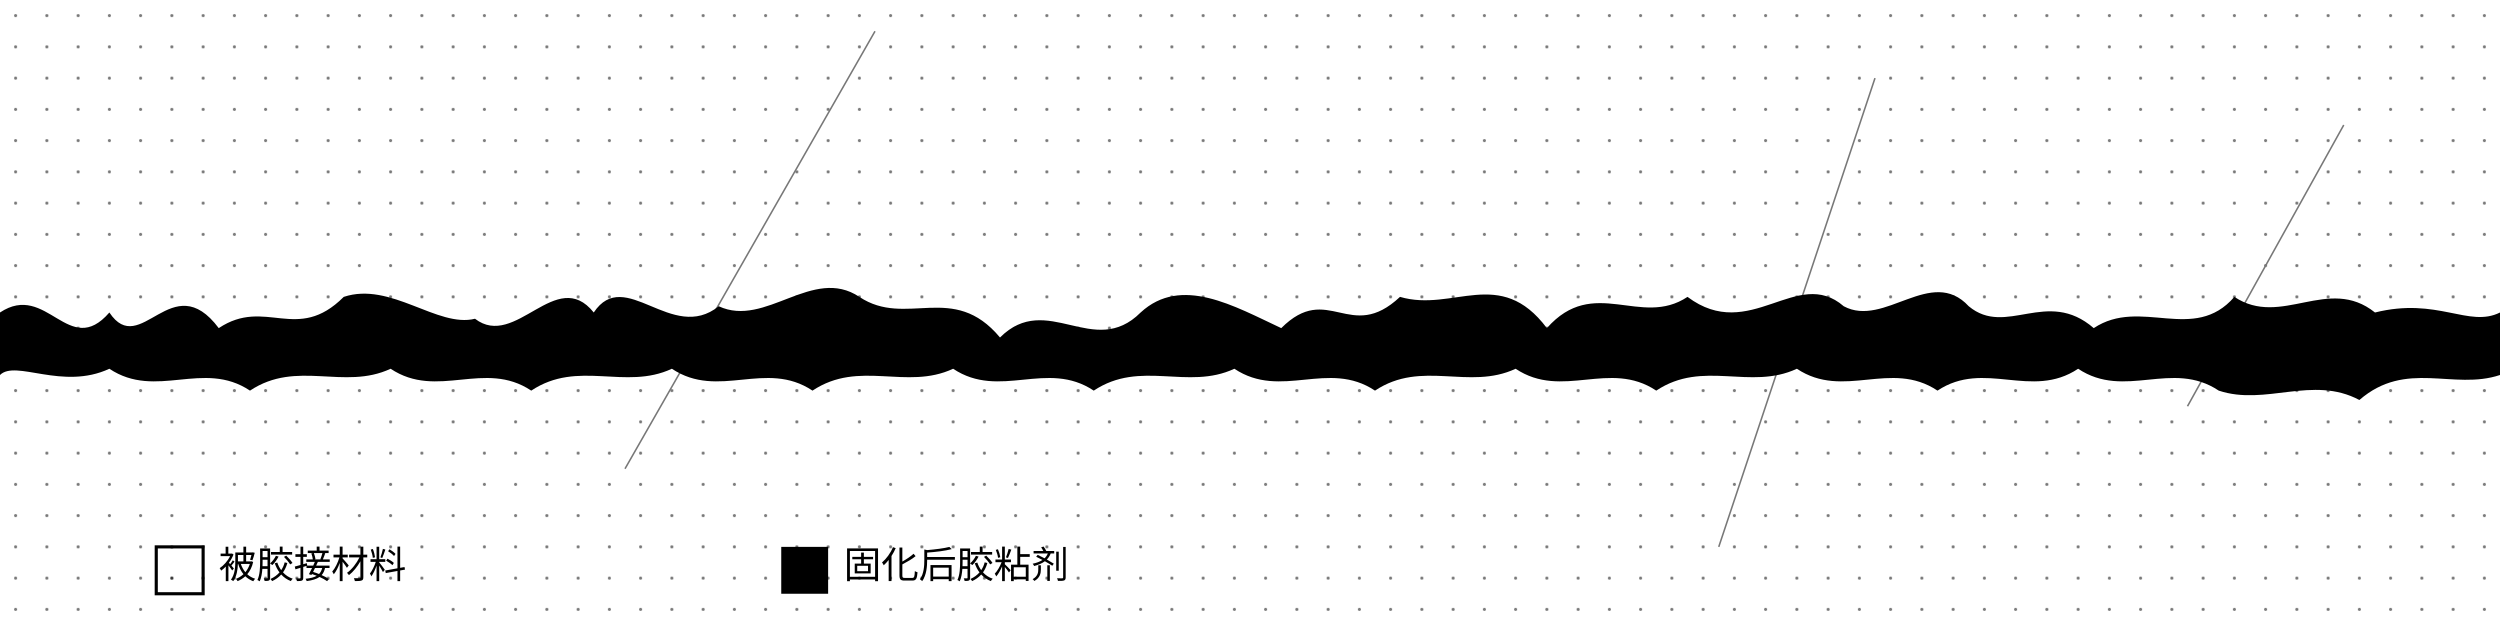
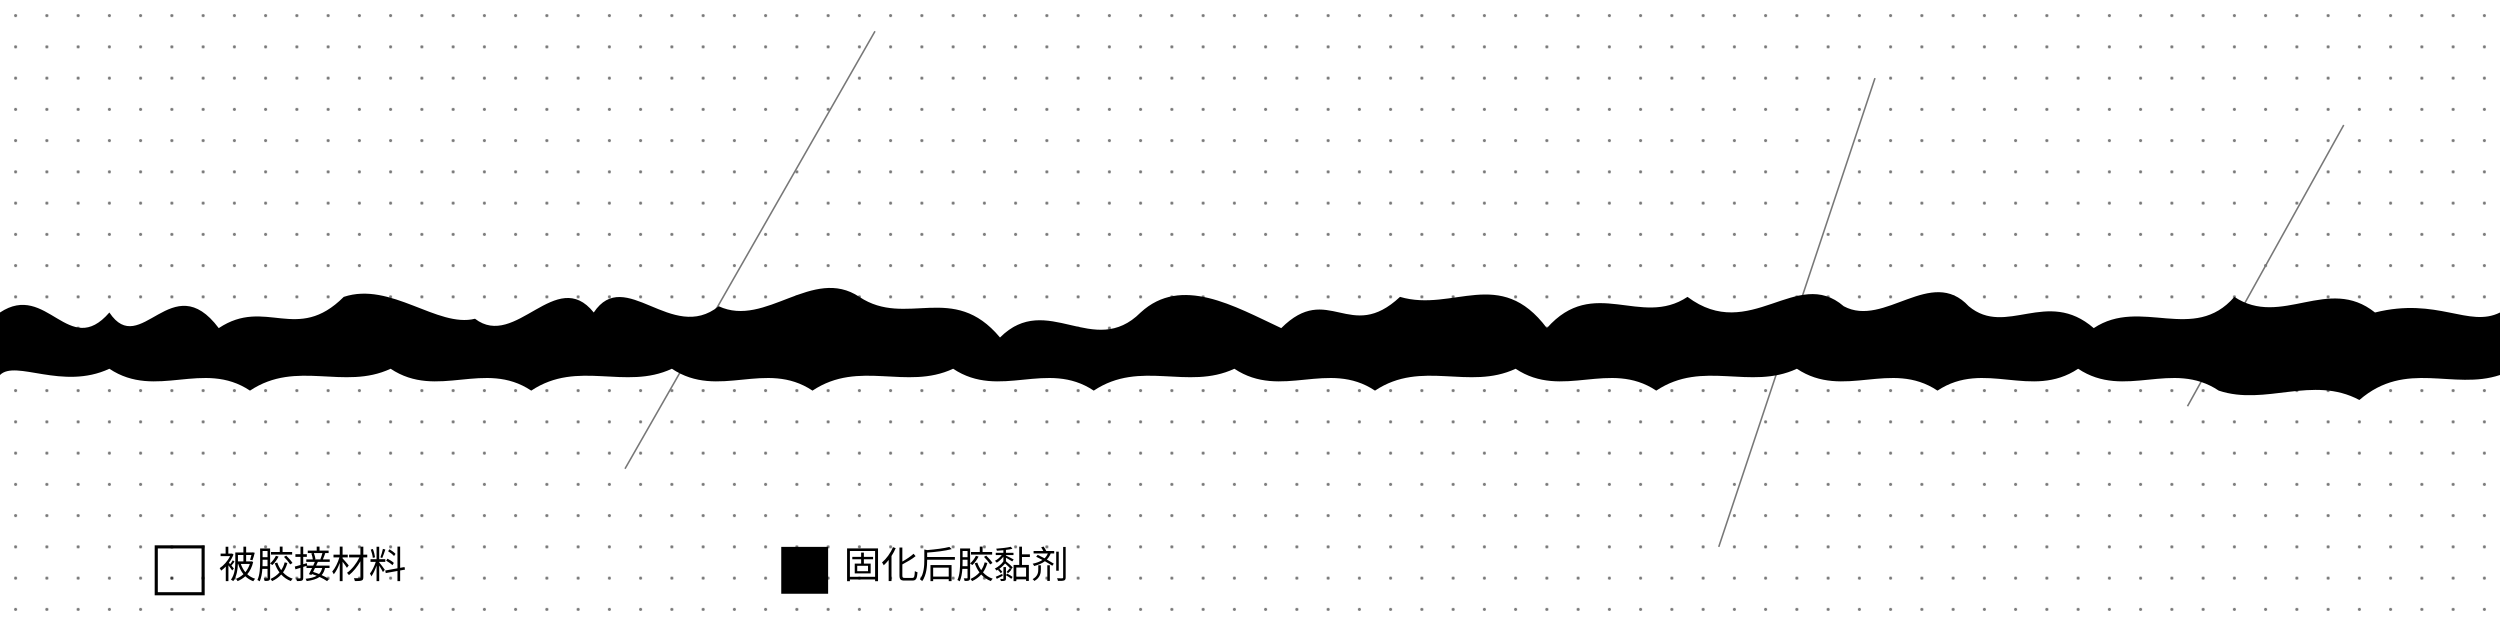
<svg xmlns="http://www.w3.org/2000/svg" viewBox="0 0 800 200">
  <defs>
    <pattern id="dotPattern" width="10" height="10" patternUnits="userSpaceOnUse">
      <circle cx="5" cy="5" r="0.5" fill="#000" opacity="0.5" />
    </pattern>
  </defs>
  <rect width="100%" height="100%" fill="url(#dotPattern)" />
  <rect x="50" y="175" width="15" height="15" fill="url(#dotPattern)" stroke="#000" stroke-width="1" />
  <text x="70" y="185" font-family="Arial" font-size="12" fill="#000">被胶接材料</text>
  <rect x="250" y="175" width="15" height="15" fill="#000" />
-   <text x="270" y="185" font-family="Arial" font-size="12" fill="#000">固化后胶粘剂</text>
+   <text x="270" y="185" font-family="Arial" font-size="12" fill="#000">固化后胶黏剂</text>
  <line x1="280" y1="10" x2="200" y2="150" stroke="#777" stroke-width="0.5" />
  <line x1="600" y1="25" x2="550" y2="175" stroke="#777" stroke-width="0.5" />
  <line x1="750" y1="40" x2="700" y2="130" stroke="#777" stroke-width="0.5" />
  <path d="M0,100      C15,90 22,115 35,100     C45,115 55,85 70,105     C85,95 95,110 110,95     C125,90 140,105 152,102     C165,112 178,85 190,100     C200,85 215,110 230,98     C245,105 260,85 275,95     C290,105 305,90 320,108     C335,93 350,115 365,100     C378,88 395,98 410,105     C425,90 432,110 448,95     C465,100 480,85 495,105     C510,88 525,105 540,95     C560,110 575,85 590,98     C603,105 618,85 630,98     C642,108 655,92 670,105     C685,95 702,110 715,95     C730,105 745,88 760,100     C780,95 790,105 800,100     L800,120     C785,125 770,115 755,128     C740,120 725,130 710,125     C695,115 680,128 665,118     C650,128 635,115 620,125     C605,115 590,128 575,118     C560,125 545,115 530,125     C515,115 500,128 485,118     C470,125 455,115 440,125     C425,115 410,128 395,118     C380,125 365,115 350,125     C335,115 320,128 305,118     C290,125 275,115 260,125     C245,115 230,128 215,118     C200,125 185,115 170,125     C155,115 140,128 125,118     C110,125 95,115 80,125     C65,115 50,128 35,118     C20,125 5,115 0,120     L0,100 Z" fill="black" />
</svg>
